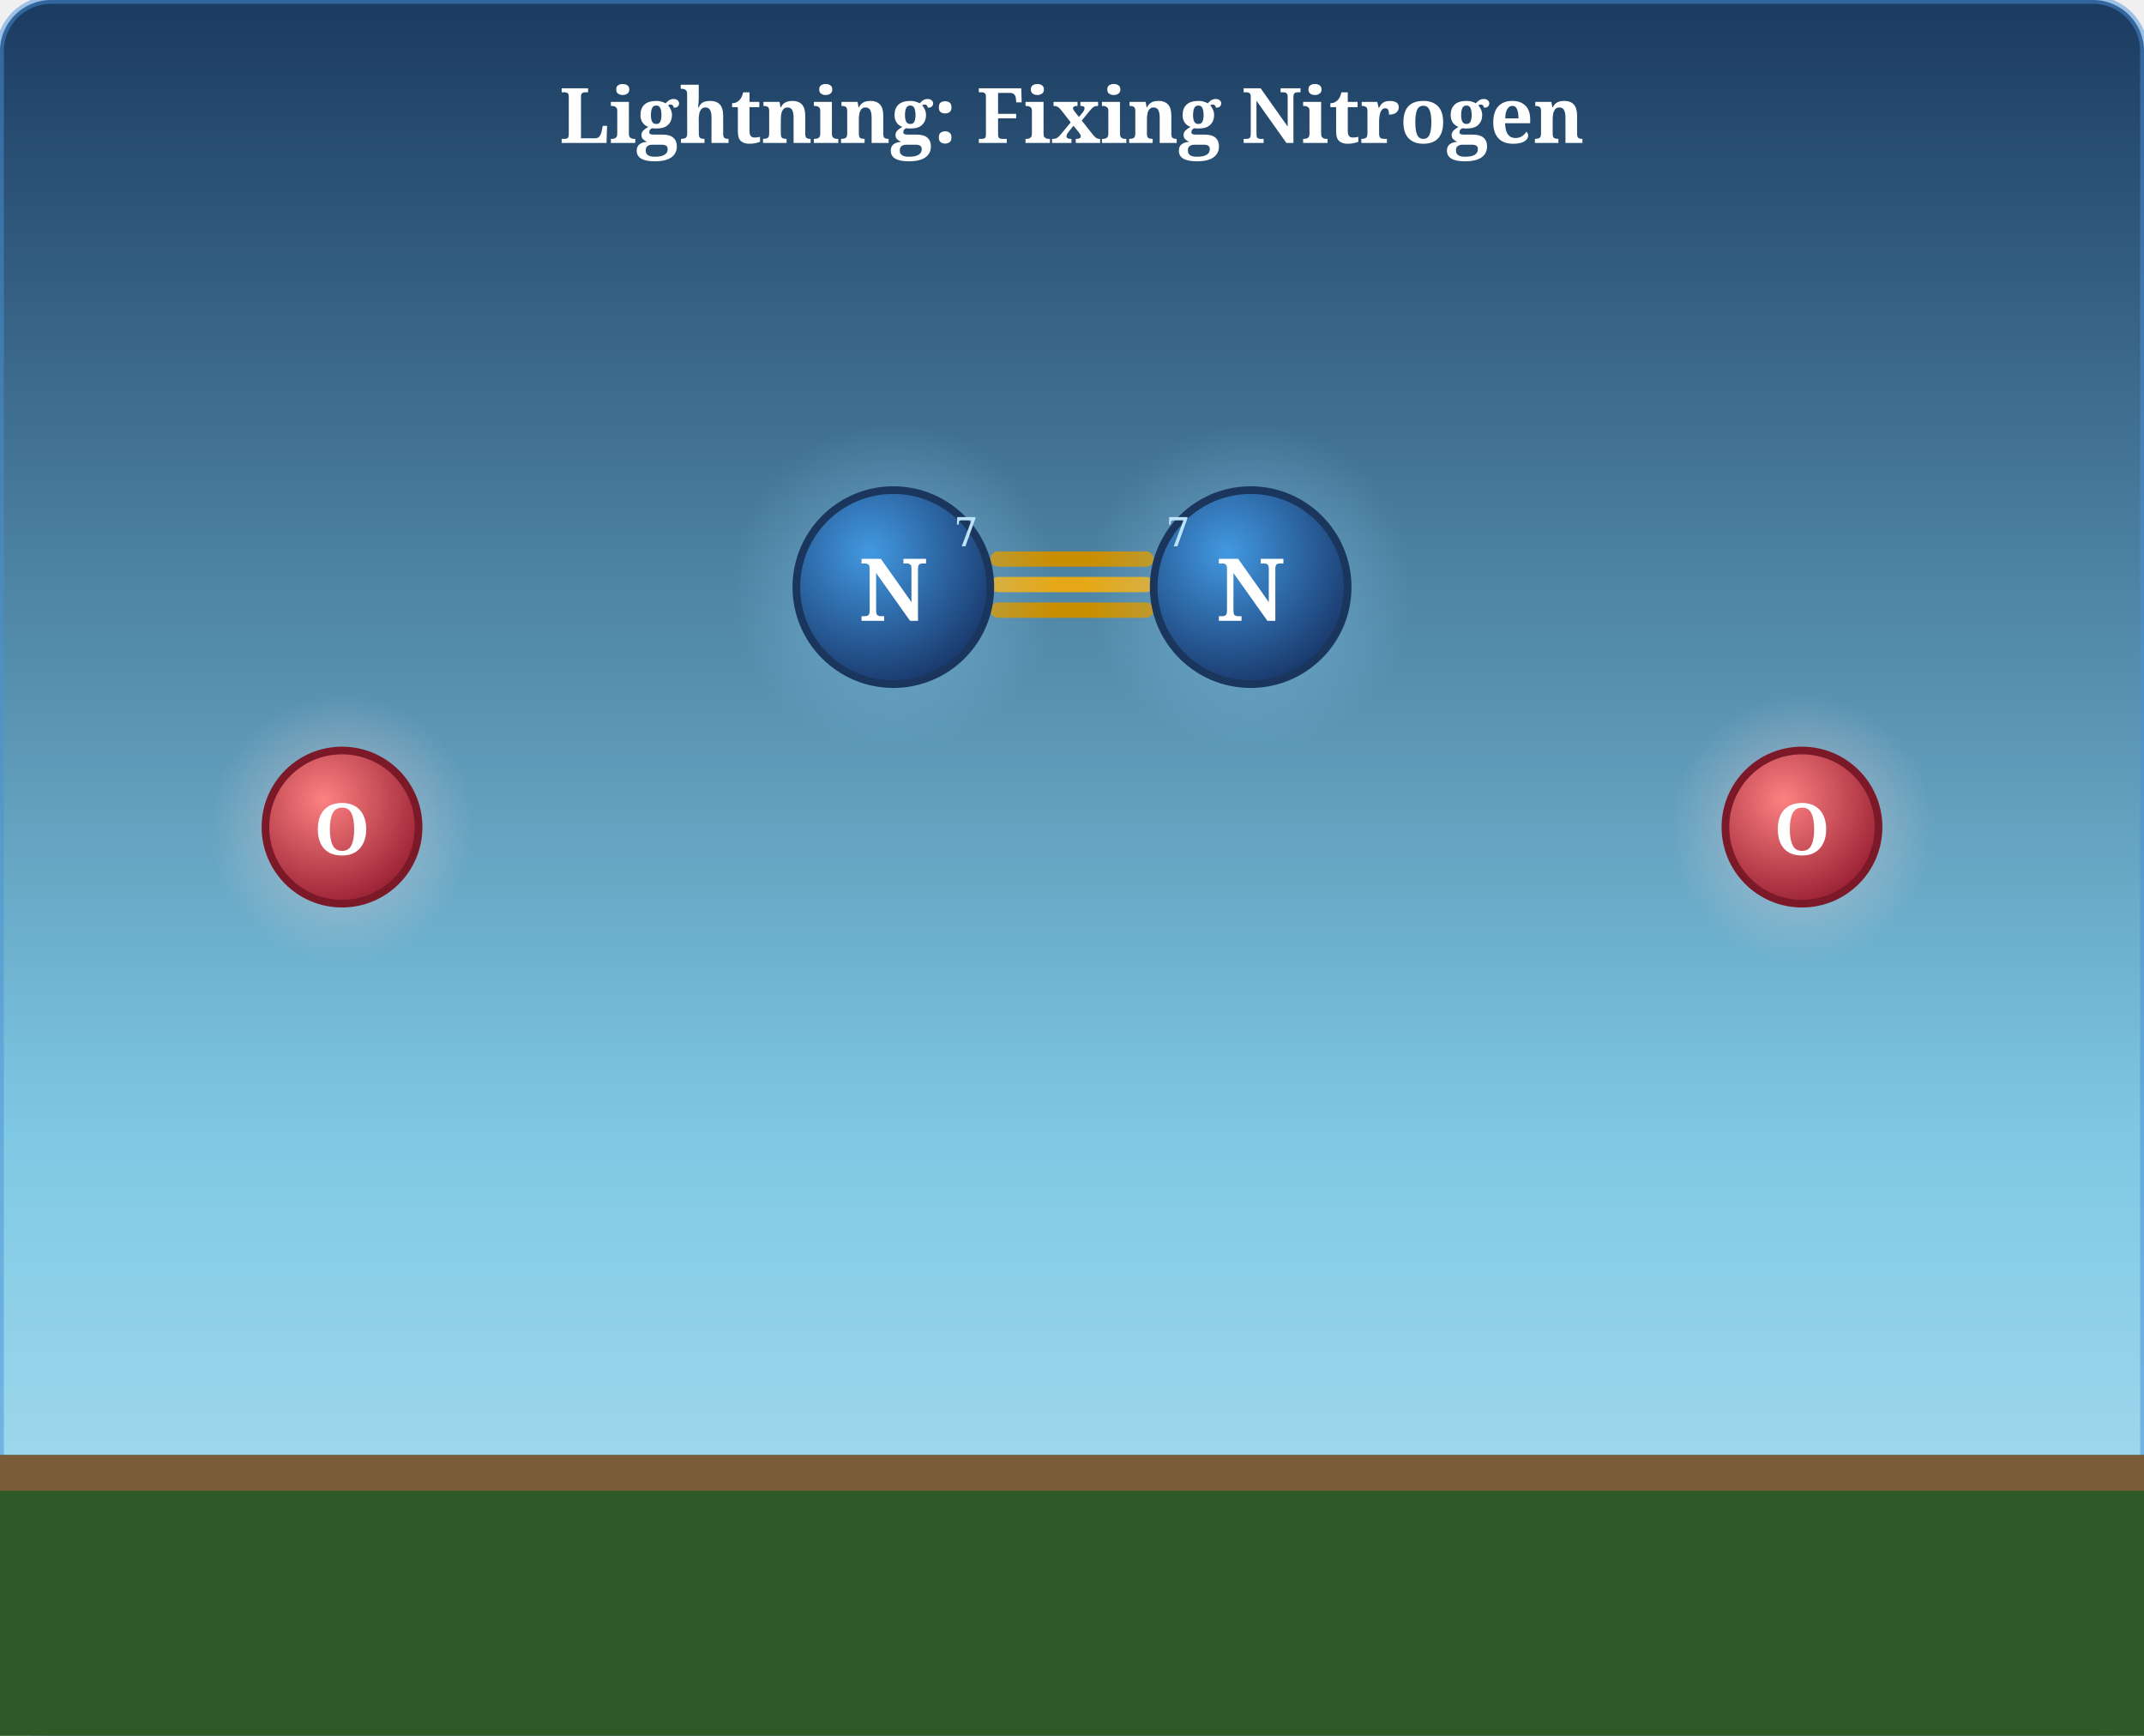
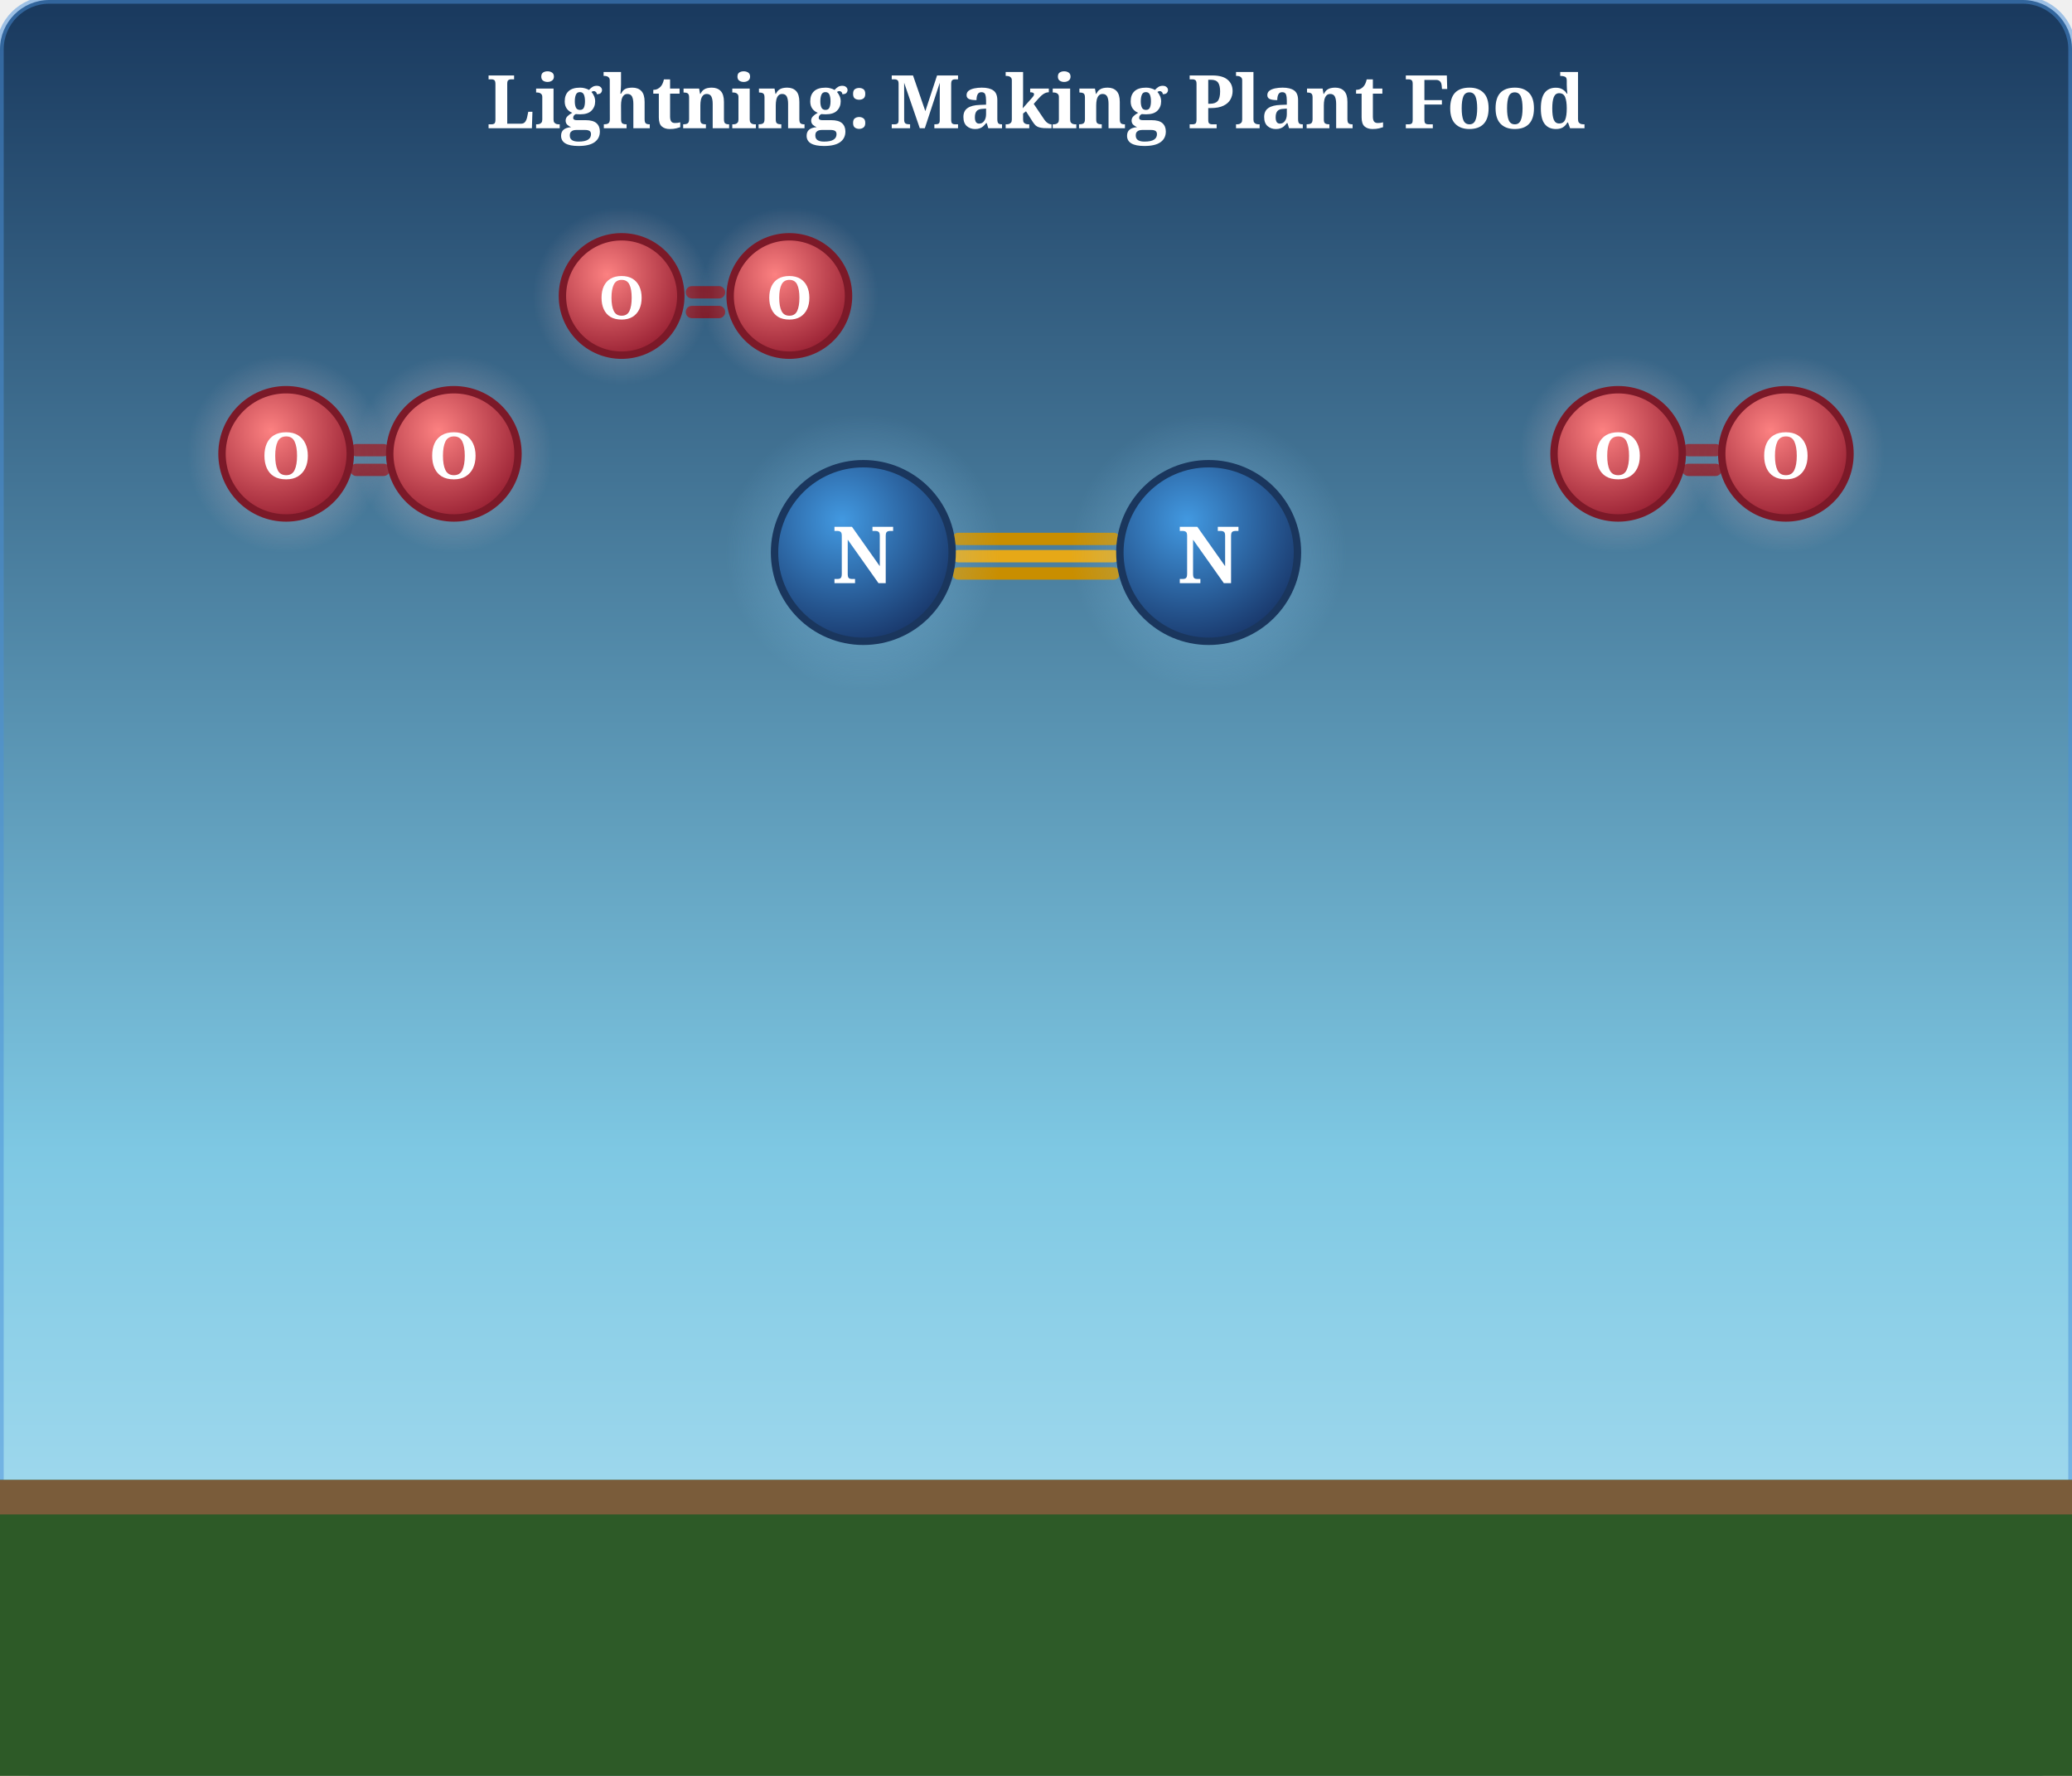
- <svg xmlns="http://www.w3.org/2000/svg" id="nltg-svg" viewBox="0 0 420 340" style="max-width:100%;height:auto;display:block;">
+ <svg xmlns="http://www.w3.org/2000/svg" id="nltg-svg" viewBox="0 0 420 360" style="max-width:100%;height:auto;display:block;">
  <defs>
    <style>
      .nltg-rain { pointer-events: none; }
      #nltg-replay { cursor: pointer; }
      #nltg-replay:hover rect { opacity: 0.82; }
      #nltg-plant { transform-box: fill-box; transform-origin: 50% 100%; }
+       #nltg-ozone { transform-box: fill-box; transform-origin: 50% 50%; }
    </style>
    <linearGradient id="nltg-sky" x1="0" y1="0" x2="0" y2="1">
      <stop offset="0%" stop-color="#1a3a5f" />
      <stop offset="65%" stop-color="#7ec8e3" />
      <stop offset="100%" stop-color="#b7e4f4" />
    </linearGradient>
    <radialGradient id="nltg-n-fill" cx="38%" cy="32%" r="70%">
      <stop offset="0%" stop-color="#4299e1" />
      <stop offset="100%" stop-color="#1a3a6e" />
    </radialGradient>
    <radialGradient id="nltg-n-halo" cx="50%" cy="50%" r="50%">
      <stop offset="0%" stop-color="#90cdf4" stop-opacity="0.5" />
      <stop offset="100%" stop-color="#90cdf4" stop-opacity="0" />
    </radialGradient>
    <radialGradient id="nltg-o-fill" cx="38%" cy="32%" r="70%">
      <stop offset="0%" stop-color="#fc8181" />
      <stop offset="100%" stop-color="#9b2335" />
    </radialGradient>
    <radialGradient id="nltg-o-halo" cx="50%" cy="50%" r="50%">
      <stop offset="0%" stop-color="#fed7d7" stop-opacity="0.5" />
      <stop offset="100%" stop-color="#fed7d7" stop-opacity="0" />
    </radialGradient>
  </defs>
-   <rect width="420" height="340" rx="10" fill="url(#nltg-sky)" />
-   <rect width="420" height="340" rx="10" fill="none" stroke="#4a90d9" stroke-width="1.5" opacity="0.5" />
-   <rect x="0" y="285" width="420" height="55" fill="#2d5a27" />
-   <rect x="0" y="285" width="420" height="7" fill="#7a5c3a" />
-   <text x="210" y="28" text-anchor="middle" font-family="Georgia,serif" font-size="15" fill="white" font-weight="bold">Lightning: Fixing Nitrogen</text>
-   <text id="nltg-phase" x="210" y="50" text-anchor="middle" font-family="Georgia,serif" font-size="12" font-style="italic" fill="#ddeeff" opacity="0"> </text>
-   <path id="nltg-lightning-glow" d="M210,18 L196,52 L213,52 L197,75 L214,75 L205,93" fill="none" stroke="#fffce8" stroke-width="14" stroke-linecap="round" stroke-linejoin="round" opacity="0" />
-   <path id="nltg-lightning" d="M210,18 L196,52 L213,52 L197,75 L214,75 L205,93" fill="none" stroke="#fbbf24" stroke-width="5" stroke-linecap="round" stroke-linejoin="round" opacity="0" />
-   <rect id="nltg-flash" x="100" y="88" width="220" height="90" rx="8" fill="#ffffff" opacity="0" pointer-events="none" />
-   <rect id="nltg-bond1" x="194" y="108" width="32" height="3" rx="1.5" fill="#c98e00" />
-   <rect id="nltg-bond2" x="194" y="113" width="32" height="3" rx="1.5" fill="#e6a817" />
-   <rect id="nltg-bond3" x="194" y="118" width="32" height="3" rx="1.5" fill="#c98e00" />
+   <rect width="420" height="360" rx="10" fill="url(#nltg-sky)" />
+   <rect width="420" height="360" rx="10" fill="none" stroke="#4a90d9" stroke-width="1.5" opacity="0.5" />
+   <rect x="0" y="300" width="420" height="60" fill="#2d5a27" />
+   <rect x="0" y="300" width="420" height="7" fill="#7a5c3a" />
+   <text x="210" y="26" text-anchor="middle" font-family="Georgia,serif" font-size="15" fill="white" font-weight="bold">Lightning: Making Plant Food</text>
+   <text id="nltg-phase" x="210" y="46" text-anchor="middle" font-family="Georgia,serif" font-size="11.5" font-style="italic" fill="#ddeeff" opacity="0"> </text>
+   <path id="nltg-lightning-glow" d="M210,18 L196,52 L213,52 L197,75 L214,75 L205,95" fill="none" stroke="#fffce8" stroke-width="14" stroke-linecap="round" stroke-linejoin="round" opacity="0" />
+   <path id="nltg-lightning" d="M210,18 L196,52 L213,52 L197,75 L214,75 L205,95" fill="none" stroke="#fbbf24" stroke-width="5" stroke-linecap="round" stroke-linejoin="round" opacity="0" />
+   <rect id="nltg-flash" x="40" y="55" width="340" height="150" rx="10" fill="#ffffff" opacity="0" pointer-events="none" />
+   <rect id="nltg-bond1" x="193" y="108" width="34" height="2.5" rx="1.25" fill="#c98e00" />
+   <rect id="nltg-bond2" x="193" y="111.5" width="34" height="2.5" rx="1.25" fill="#e6a817" />
+   <rect id="nltg-bond3" x="193" y="115" width="34" height="2.5" rx="1.25" fill="#c98e00" />
+   <g id="nltg-o2bond-l">
+     <rect x="71" y="90" width="8" height="2.5" rx="1.25" fill="#7b1928" />
+     <rect x="71" y="94" width="8" height="2.5" rx="1.25" fill="#7b1928" />
+   </g>
+   <g id="nltg-o2bond-r">
+     <rect x="341" y="90" width="8" height="2.5" rx="1.25" fill="#7b1928" />
+     <rect x="341" y="94" width="8" height="2.5" rx="1.25" fill="#7b1928" />
+   </g>
+   <g id="nltg-o2bond-x">
+     <rect x="139" y="58" width="8" height="2.5" rx="1.25" fill="#7b1928" />
+     <rect x="139" y="62" width="8" height="2.5" rx="1.25" fill="#7b1928" />
+   </g>
+   <rect id="nltg-nobond-l1" x="126" y="148.5" width="6" height="3" rx="1.5" fill="#6b46c1" opacity="0" />
+   <rect id="nltg-nobond-l2" x="148.5" y="127" width="3" height="5" rx="1.5" fill="#6b46c1" opacity="0" />
+   <rect id="nltg-nobond-r1" x="288" y="148.5" width="6" height="3" rx="1.5" fill="#6b46c1" opacity="0" />
+   <rect id="nltg-nobond-r2" x="268.5" y="127" width="3" height="5" rx="1.5" fill="#6b46c1" opacity="0" />
  <g id="nltg-n-left">
-     <circle cx="175" cy="115" r="32" fill="url(#nltg-n-halo)" />
-     <circle cx="175" cy="115" r="19" fill="url(#nltg-n-fill)" stroke="#1a365d" stroke-width="1.5" />
-     <text x="175" y="115" text-anchor="middle" dominant-baseline="central" font-family="Georgia,serif" font-size="17" font-weight="bold" fill="white">N</text>
-     <text x="187" y="107" text-anchor="start" font-family="Georgia,serif" font-size="8" fill="#bee3f8">7</text>
+     <circle cx="175" cy="112" r="28" fill="url(#nltg-n-halo)" />
+     <circle cx="175" cy="112" r="18" fill="url(#nltg-n-fill)" stroke="#1a365d" stroke-width="1.5" />
+     <text x="175" y="112" text-anchor="middle" dominant-baseline="central" font-family="Georgia,serif" font-size="16" font-weight="bold" fill="white">N</text>
  </g>
  <g id="nltg-n-right">
-     <circle cx="245" cy="115" r="32" fill="url(#nltg-n-halo)" />
-     <circle cx="245" cy="115" r="19" fill="url(#nltg-n-fill)" stroke="#1a365d" stroke-width="1.5" />
-     <text x="245" y="115" text-anchor="middle" dominant-baseline="central" font-family="Georgia,serif" font-size="17" font-weight="bold" fill="white">N</text>
-     <text x="233" y="107" text-anchor="end" font-family="Georgia,serif" font-size="8" fill="#bee3f8">7</text>
+     <circle cx="245" cy="112" r="28" fill="url(#nltg-n-halo)" />
+     <circle cx="245" cy="112" r="18" fill="url(#nltg-n-fill)" stroke="#1a365d" stroke-width="1.5" />
+     <text x="245" y="112" text-anchor="middle" dominant-baseline="central" font-family="Georgia,serif" font-size="16" font-weight="bold" fill="white">N</text>
  </g>
-   <g id="nltg-o-left">
-     <circle cx="67" cy="162" r="26" fill="url(#nltg-o-halo)" />
-     <circle cx="67" cy="162" r="15" fill="url(#nltg-o-fill)" stroke="#7b1928" stroke-width="1.5" />
-     <text x="67" y="162" text-anchor="middle" dominant-baseline="central" font-family="Georgia,serif" font-size="14" font-weight="bold" fill="white">O</text>
+   <g id="nltg-o-l1">
+     <circle cx="58" cy="92" r="20" fill="url(#nltg-o-halo)" />
+     <circle cx="58" cy="92" r="13" fill="url(#nltg-o-fill)" stroke="#7b1928" stroke-width="1.5" />
+     <text x="58" y="92" text-anchor="middle" dominant-baseline="central" font-family="Georgia,serif" font-size="13" font-weight="bold" fill="white">O</text>
  </g>
-   <g id="nltg-o-right">
-     <circle cx="353" cy="162" r="26" fill="url(#nltg-o-halo)" />
-     <circle cx="353" cy="162" r="15" fill="url(#nltg-o-fill)" stroke="#7b1928" stroke-width="1.5" />
-     <text x="353" y="162" text-anchor="middle" dominant-baseline="central" font-family="Georgia,serif" font-size="14" font-weight="bold" fill="white">O</text>
+   <g id="nltg-o-l2">
+     <circle cx="92" cy="92" r="20" fill="url(#nltg-o-halo)" />
+     <circle cx="92" cy="92" r="13" fill="url(#nltg-o-fill)" stroke="#7b1928" stroke-width="1.5" />
+     <text x="92" y="92" text-anchor="middle" dominant-baseline="central" font-family="Georgia,serif" font-size="13" font-weight="bold" fill="white">O</text>
  </g>
-   <rect id="nltg-no-bond-left" x="82" y="160" width="14" height="4" rx="2" fill="#6b46c1" opacity="0" />
-   <rect id="nltg-no-bond-right" x="324" y="160" width="14" height="4" rx="2" fill="#6b46c1" opacity="0" />
-   <text id="nltg-no-text-left" x="91" y="147" text-anchor="middle" font-family="Georgia,serif" font-size="11" font-weight="bold" fill="#fffde7" opacity="0">NO</text>
-   <text id="nltg-no-text-right" x="329" y="147" text-anchor="middle" font-family="Georgia,serif" font-size="11" font-weight="bold" fill="#fffde7" opacity="0">NO</text>
-   <ellipse class="nltg-rain" cx="82" cy="186" rx="3" ry="5" fill="#4299e1" opacity="0" />
-   <ellipse class="nltg-rain" cx="128" cy="192" rx="3" ry="5" fill="#63b3ed" opacity="0" />
-   <ellipse class="nltg-rain" cx="210" cy="184" rx="3" ry="5" fill="#4299e1" opacity="0" />
-   <ellipse class="nltg-rain" cx="292" cy="190" rx="3" ry="5" fill="#63b3ed" opacity="0" />
-   <ellipse class="nltg-rain" cx="338" cy="186" rx="3" ry="5" fill="#4299e1" opacity="0" />
-   <ellipse id="nltg-ground-glow" cx="210" cy="272" rx="115" ry="11" fill="#90ee90" opacity="0" />
+   <g id="nltg-o-r1">
+     <circle cx="362" cy="92" r="20" fill="url(#nltg-o-halo)" />
+     <circle cx="362" cy="92" r="13" fill="url(#nltg-o-fill)" stroke="#7b1928" stroke-width="1.5" />
+     <text x="362" y="92" text-anchor="middle" dominant-baseline="central" font-family="Georgia,serif" font-size="13" font-weight="bold" fill="white">O</text>
+   </g>
+   <g id="nltg-o-r2">
+     <circle cx="328" cy="92" r="20" fill="url(#nltg-o-halo)" />
+     <circle cx="328" cy="92" r="13" fill="url(#nltg-o-fill)" stroke="#7b1928" stroke-width="1.5" />
+     <text x="328" y="92" text-anchor="middle" dominant-baseline="central" font-family="Georgia,serif" font-size="13" font-weight="bold" fill="white">O</text>
+   </g>
+   <g id="nltg-o-x1">
+     <circle cx="126" cy="60" r="18" fill="url(#nltg-o-halo)" />
+     <circle cx="126" cy="60" r="12" fill="url(#nltg-o-fill)" stroke="#7b1928" stroke-width="1.5" />
+     <text x="126" y="60" text-anchor="middle" dominant-baseline="central" font-family="Georgia,serif" font-size="12" font-weight="bold" fill="white">O</text>
+   </g>
+   <g id="nltg-o-x2">
+     <circle cx="160" cy="60" r="18" fill="url(#nltg-o-halo)" />
+     <circle cx="160" cy="60" r="12" fill="url(#nltg-o-fill)" stroke="#7b1928" stroke-width="1.5" />
+     <text x="160" y="60" text-anchor="middle" dominant-baseline="central" font-family="Georgia,serif" font-size="12" font-weight="bold" fill="white">O</text>
+   </g>
+   <text id="nltg-o2-text" x="143" y="84" text-anchor="middle" font-family="Georgia,serif" font-size="11" font-weight="bold" fill="#fffde7" opacity="0">O₂</text>
+   <text id="nltg-mol-left" x="131" y="186" text-anchor="middle" font-family="Georgia,serif" font-size="12" font-weight="bold" fill="#fffde7" opacity="0">NO</text>
+   <text id="nltg-mol-right" x="288" y="186" text-anchor="middle" font-family="Georgia,serif" font-size="12" font-weight="bold" fill="#fffde7" opacity="0">NO</text>
+   <g id="nltg-ozone" opacity="0">
+     <circle cx="300" cy="54" r="8" fill="url(#nltg-o-fill)" stroke="#7b1928" stroke-width="1" />
+     <circle cx="318" cy="62" r="8" fill="url(#nltg-o-fill)" stroke="#7b1928" stroke-width="1" />
+     <circle cx="336" cy="54" r="8" fill="url(#nltg-o-fill)" stroke="#7b1928" stroke-width="1" />
+     <text x="318" y="80" text-anchor="middle" font-family="Georgia,serif" font-size="10.5" font-weight="bold" fill="#fffde7">O₃ ozone</text>
+     <path d="M352,58 q6,-5 0,-10 q-6,-5 0,-10" fill="none" stroke="#fffde7" stroke-width="1.5" stroke-linecap="round" opacity="0.8" />
+     <path d="M362,62 q6,-5 0,-10 q-6,-5 0,-10" fill="none" stroke="#fffde7" stroke-width="1.5" stroke-linecap="round" opacity="0.6" />
+   </g>
+   <ellipse class="nltg-rain" cx="120" cy="206" rx="3" ry="5" fill="#4299e1" opacity="0" />
+   <ellipse class="nltg-rain" cx="165" cy="212" rx="3" ry="5" fill="#63b3ed" opacity="0" />
+   <ellipse class="nltg-rain" cx="210" cy="204" rx="3" ry="5" fill="#4299e1" opacity="0" />
+   <ellipse class="nltg-rain" cx="255" cy="210" rx="3" ry="5" fill="#63b3ed" opacity="0" />
+   <ellipse class="nltg-rain" cx="300" cy="206" rx="3" ry="5" fill="#4299e1" opacity="0" />
+   <ellipse id="nltg-ground-glow" cx="210" cy="288" rx="130" ry="11" fill="#90ee90" opacity="0" />
  <g id="nltg-plant" opacity="0">
-     <line x1="210" y1="285" x2="210" y2="259" stroke="#2d5a27" stroke-width="2.5" stroke-linecap="round" />
-     <path d="M210,274 Q200,264 197,254" fill="none" stroke="#276749" stroke-width="2" stroke-linecap="round" />
-     <path d="M210,274 Q220,264 223,254" fill="none" stroke="#276749" stroke-width="2" stroke-linecap="round" />
-     <ellipse cx="210" cy="258" rx="5" ry="4" fill="#276749" />
+     <line x1="210" y1="300" x2="210" y2="272" stroke="#2d5a27" stroke-width="2.5" stroke-linecap="round" />
+     <path d="M210,289 Q200,279 197,269" fill="none" stroke="#276749" stroke-width="2" stroke-linecap="round" />
+     <path d="M210,289 Q220,279 223,269" fill="none" stroke="#276749" stroke-width="2" stroke-linecap="round" />
+     <ellipse cx="210" cy="271" rx="5" ry="4" fill="#276749" />
  </g>
-   <text id="nltg-label" x="210" y="302" text-anchor="middle" font-family="Georgia,serif" font-size="12.5" fill="#ddeeff" opacity="0">
-     N₂ + ⚡ → 2 NO → plant food
+   <text id="nltg-label" x="210" y="320" text-anchor="middle" font-family="Georgia,serif" font-size="12" fill="#ddeeff" opacity="0">
+     N₂ + O₂ + ⚡ → NO → NO₂ → NO₃⁻ (nitrate)
  </text>
  <g id="nltg-replay" opacity="0">
-     <rect x="170" y="312" width="80" height="24" rx="12" fill="#1a3a5f" />
-     <text x="210" y="324" text-anchor="middle" dominant-baseline="central" font-family="Georgia,serif" font-size="12" fill="white">↺ Replay</text>
+     <rect x="170" y="332" width="80" height="24" rx="12" fill="#1a3a5f" />
+     <text x="210" y="344" text-anchor="middle" dominant-baseline="central" font-family="Georgia,serif" font-size="12" fill="white">↺ Replay</text>
  </g>
</svg>
